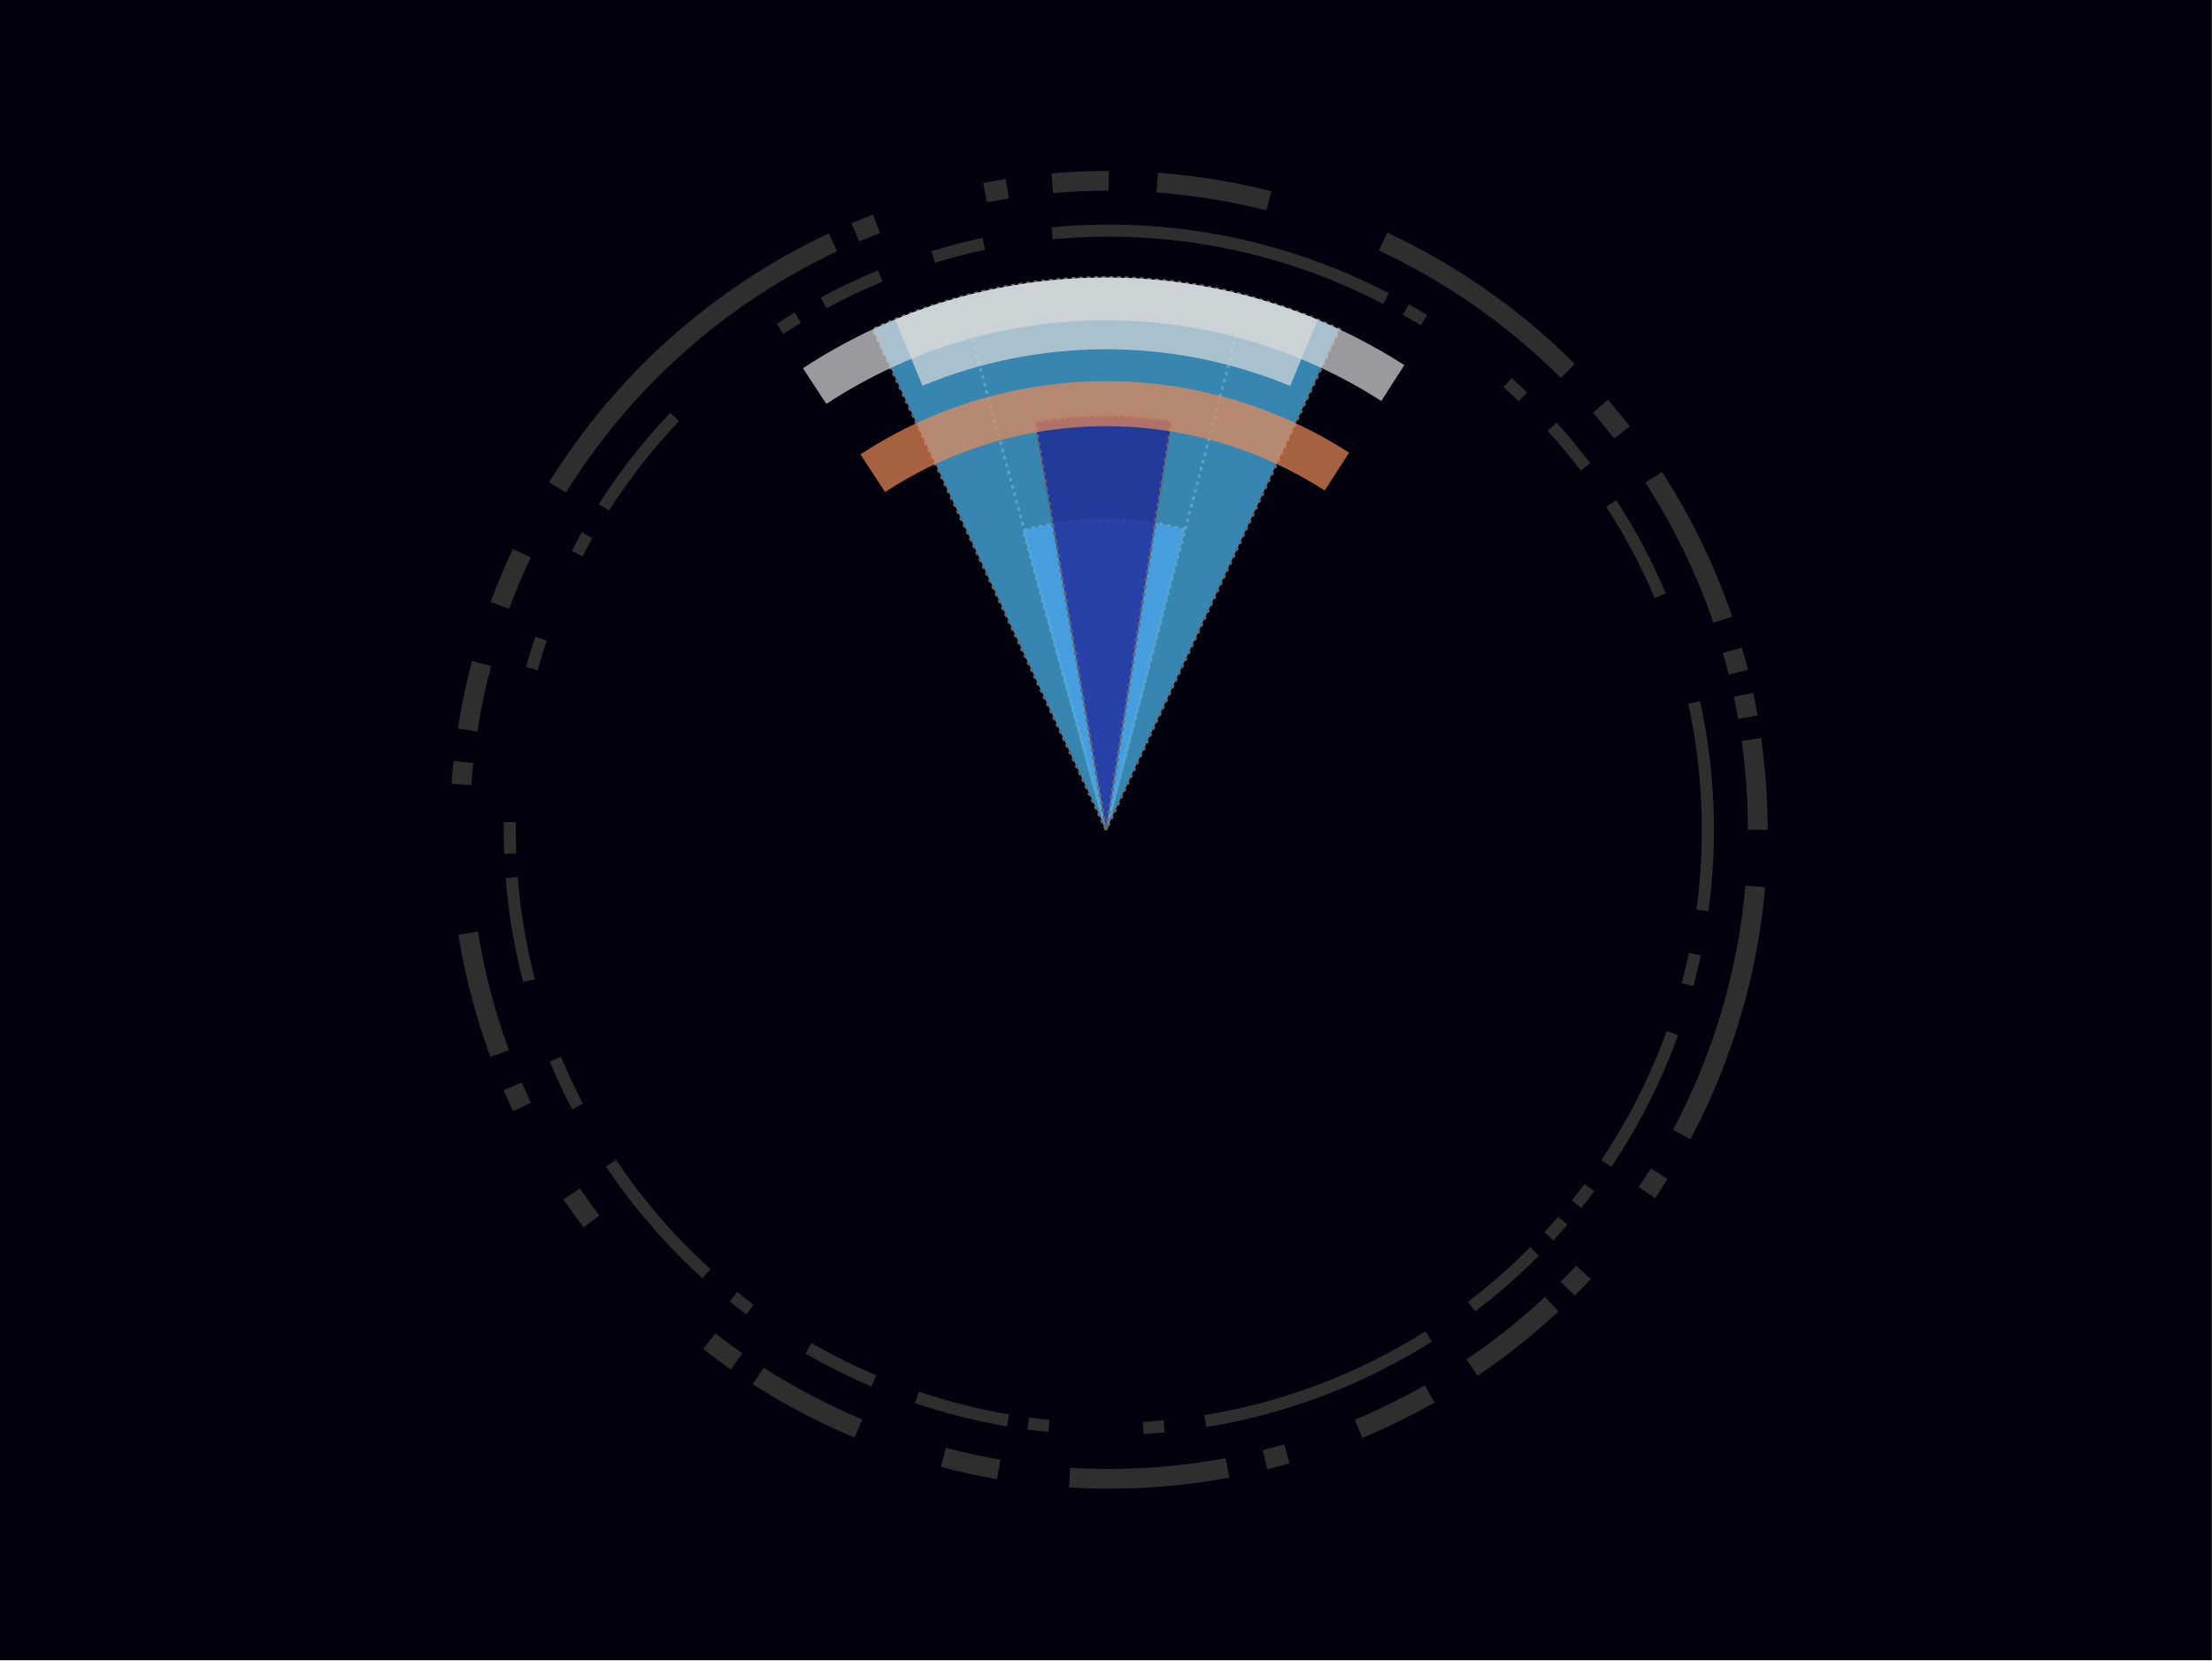
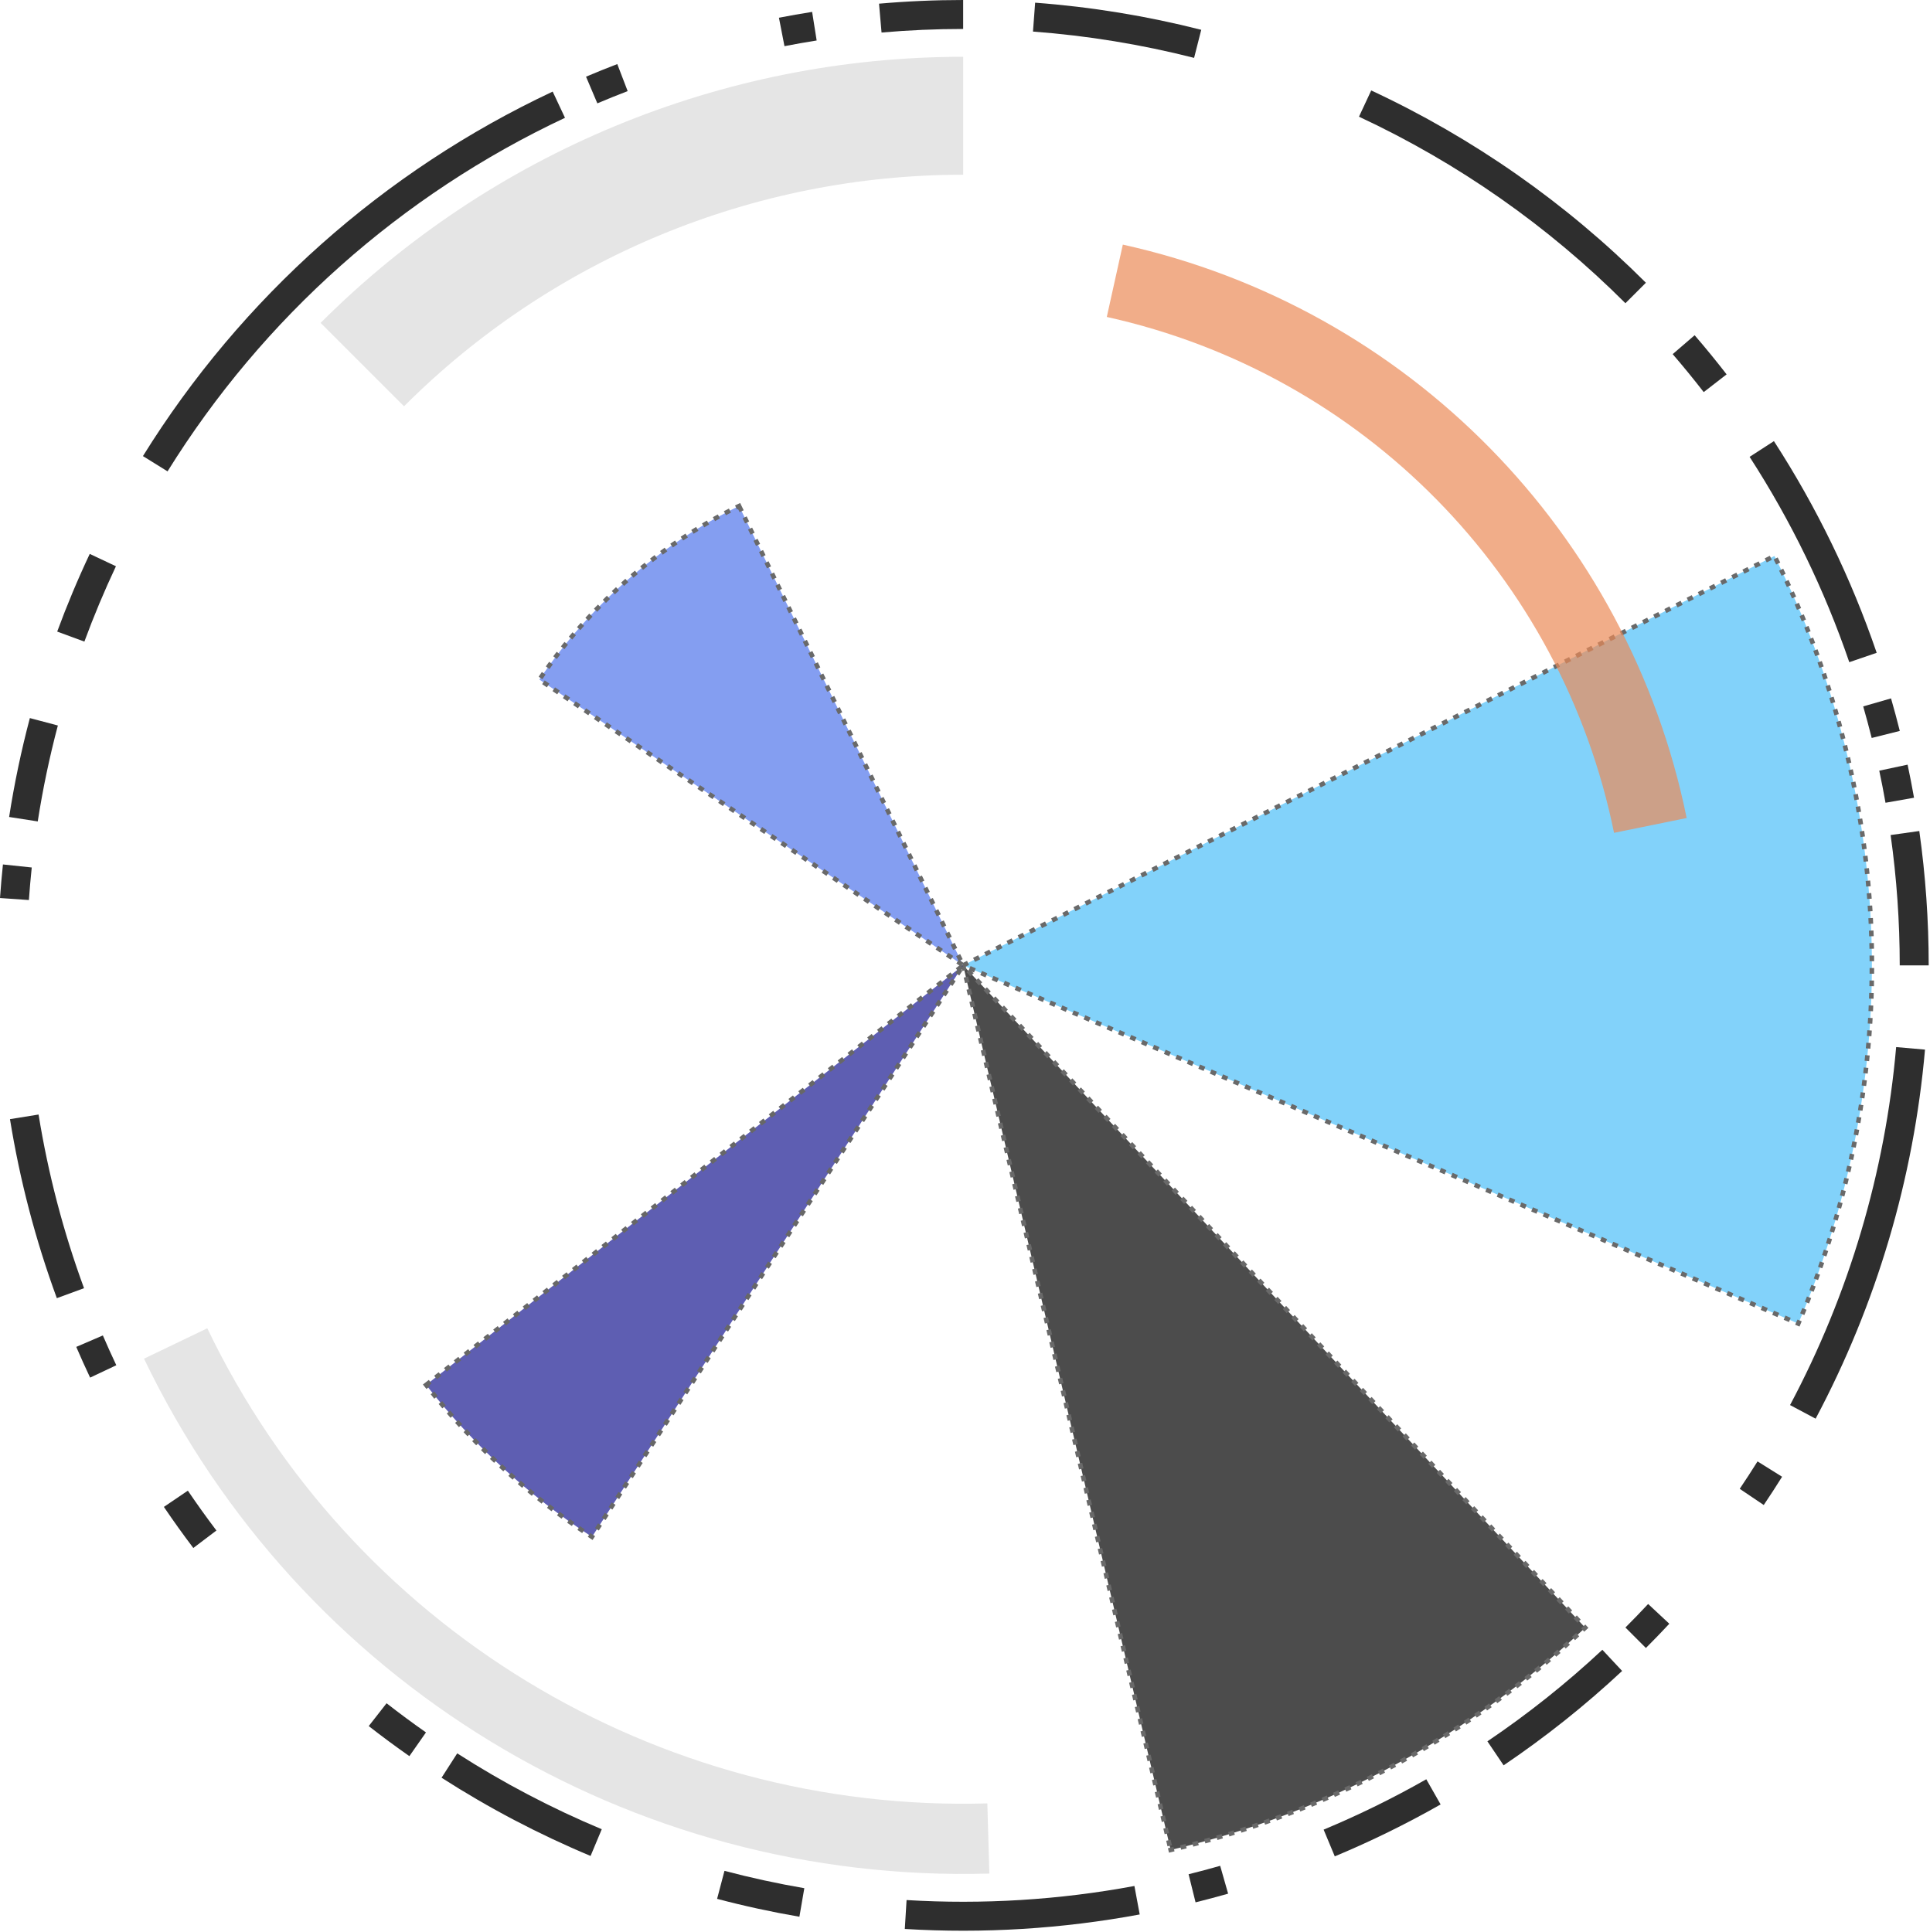
- <svg xmlns="http://www.w3.org/2000/svg" width="100%" height="100%" viewBox="0 0 2504 1880" version="1.1" xml:space="preserve" style="fill-rule:evenodd;clip-rule:evenodd;stroke-linecap:square;">
-   <rect x="0" y="0" width="2503.83" height="1879.13" style="fill:#02000c;" />
-   <path d="M1411.19,334.797c-106.095,-27.932 -217.673,-27.446 -323.52,1.412l164.394,602.992l159.126,-604.404Z" style="fill-opacity:0.7;stroke:#696969;stroke-width:3.12px;stroke-dasharray:0.78,7.81,0,0;" />
-   <path d="M1340.09,598.836c-59.746,-15.451 -122.507,-14.903 -181.975,1.588l93.951,338.777l88.024,-340.365Z" style="fill:#5175ec;fill-opacity:0.7;stroke:#696969;stroke-width:3.13px;stroke-dasharray:0.78,7.81,0,0;" />
-   <path d="M1516.2,372.758c-167.437,-78.076 -360.837,-78.076 -528.273,0l264.136,566.443l264.137,-566.443Z" style="fill:#4ebff8;fill-opacity:0.7;stroke:#696969;stroke-width:3.12px;stroke-dasharray:0.78,7.81,0,0;" />
-   <path d="M1491.6,361.922c-153.104,-63.527 -325.173,-63.632 -478.354,-0.292l30.999,74.969c133.299,-55.119 283.033,-55.027 416.264,0.254l31.091,-74.931Z" style="fill:#dbdbdb;fill-opacity:0.7;" />
-   <path d="M1326.27,476.361c-51.279,-8.221 -103.567,-7.863 -154.728,1.059l80.528,461.781l74.2,-462.84Z" style="fill:#1b1b92;fill-opacity:0.7;stroke:#676767;stroke-width:3.13px;stroke-dasharray:0.78,7.81,0,0;" />
-   <path d="M1589.72,413.257c-207.722,-133.356 -474.475,-131.959 -680.789,3.564l26.509,40.357c190.376,-125.054 436.52,-126.343 628.195,-3.29l26.085,-40.631Z" style="fill:#dbdbdb;fill-opacity:0.7;" />
-   <path d="M1527.15,512.351c-168.585,-108.646 -385.323,-107.89 -553.145,1.93l27.906,42.646c150.98,-98.799 345.966,-99.479 497.632,-1.737l27.607,-42.839Z" style="fill:#ec8b57;fill-opacity:0.7;" />
+ <svg xmlns="http://www.w3.org/2000/svg" width="100%" height="100%" viewBox="0 0 1327 1329" version="1.1" xml:space="preserve" style="fill-rule:evenodd;clip-rule:evenodd;stroke-linecap:square;">
+   <path d="M805.164,1272.55c106.812,-25.052 205.147,-77.779 285.123,-152.881l-427.842,-455.606l142.719,608.487Z" style="fill-opacity:0.7;stroke:#696969;stroke-width:3.13px;stroke-dasharray:0.78,7.81,0,0;" />
+   <path d="M508.33,348.08c-55.466,27.053 -102.835,68.23 -137.344,119.391l291.459,196.591l-154.115,-315.982Z" style="fill:#5175ec;fill-opacity:0.7;stroke:#696969;stroke-width:3.12px;stroke-dasharray:0.78,7.81,0,0;" />
+   <path d="M1236.82,910.477c72.839,-169.781 66.831,-363.088 -16.409,-528.018l-557.964,281.604l574.373,246.414Z" style="fill:#4ebff8;fill-opacity:0.7;stroke:#696969;stroke-width:3.13px;stroke-dasharray:0.78,7.81,0,0;" />
+   <path d="M662.445,39.062c-165.76,0 -324.732,65.849 -441.942,183.059l57.364,57.364c101.997,-101.997 240.333,-159.297 384.578,-159.297l-0,-81.126Z" style="fill:#dbdbdb;fill-opacity:0.7;" />
+   <path d="M293.065,952.654c31.973,40.924 70.525,76.25 114.08,104.535l255.3,-393.126l-369.38,288.591Z" style="fill:#1b1b92;fill-opacity:0.7;stroke:#676767;stroke-width:3.13px;stroke-dasharray:0.78,7.81,0,0;" />
+   <path d="M99.042,934.621c106.858,222.517 334.672,361.295 581.414,354.182l-1.391,-48.264c-227.68,6.564 -437.895,-121.493 -536.497,-326.82l-43.526,20.902Z" style="fill:#dbdbdb;fill-opacity:0.7;" />
+   <path d="M1160.04,562.712c-40.029,-196.526 -191.977,-351.082 -387.794,-394.449l-11.02,49.759c176.164,39.014 312.863,178.059 348.875,354.862l49.939,-10.172Z" style="fill:#ec8b57;fill-opacity:0.7;" />
  <g id="Outer-Circles">
-     <path d="M1800.29,524.339c-12.07,-15.859 -24.826,-31.183 -38.232,-45.929l-10.137,9.215c13.138,14.452 25.639,29.47 37.467,45.011l10.902,-8.297Z" style="fill:#2e2e2e;" />
-     <path d="M1885.75,671.55c-15.581,-36.707 -34.338,-71.984 -56.057,-105.428l-11.49,7.461c21.285,32.776 39.666,67.347 54.936,103.32l12.611,-5.353Z" style="fill:#2e2e2e;" />
-     <path d="M1572.19,331.954c-117.396,-61.284 -250.038,-87.225 -381.872,-74.684l1.297,13.638c129.198,-12.29 259.187,13.133 374.235,73.191l6.34,-12.145Z" style="fill:#2e2e2e;" />
-     <path d="M1615.49,356.599c-6.779,-4.192 -13.63,-8.266 -20.552,-12.219l-6.795,11.896c6.783,3.874 13.498,7.866 20.141,11.975l7.206,-11.652Z" style="fill:#2e2e2e;" />
-     <path d="M1933.98,1031.29c10.742,-79.182 7.547,-159.633 -9.44,-237.714l-13.387,2.913c16.647,76.519 19.778,155.361 9.251,232.96l13.576,1.841Z" style="fill:#2e2e2e;" />
-     <path d="M1916.93,1116.23c3.09,-11.551 5.877,-23.18 8.358,-34.876l-13.402,-2.843c-2.431,11.462 -5.162,22.859 -8.191,34.178l13.235,3.541Z" style="fill:#2e2e2e;" />
-     <path d="M1824.19,1320.61c31.104,-46.402 56.415,-96.435 75.37,-148.983l-12.888,-4.649c-18.575,51.498 -43.38,100.53 -73.862,146.004l11.38,7.628Z" style="fill:#2e2e2e;" />
-     <path d="M1790.01,1367.24c4.98,-6.223 9.852,-12.533 14.612,-18.926l-10.988,-8.182c-4.666,6.265 -9.44,12.448 -14.321,18.547l10.697,8.561Z" style="fill:#2e2e2e;" />
-     <path d="M1758.4,1403.97c5.408,-5.855 10.713,-11.804 15.914,-17.845l-10.383,-8.939c-5.096,5.92 -10.295,11.75 -15.595,17.489l10.064,9.295Z" style="fill:#2e2e2e;" />
-     <path d="M1670.05,1484.3c25.38,-19.316 49.38,-40.382 71.825,-63.042l-9.734,-9.641c-21.996,22.207 -45.516,42.851 -70.388,61.781l8.297,10.902Z" style="fill:#2e2e2e;" />
-     <path d="M1365.51,1615.27c90.769,-14.812 177.625,-47.75 255.391,-96.85l-7.314,-11.585c-76.211,48.119 -161.33,80.398 -250.283,94.913l2.206,13.522Z" style="fill:#2e2e2e;" />
-     <path d="M1728.68,444.175c-5.76,-5.509 -11.616,-10.918 -17.565,-16.223l-9.118,10.225c5.83,5.199 11.569,10.499 17.213,15.899l9.47,-9.901Z" style="fill:#2e2e2e;" />
-     <path d="M1112.23,269.275c-19.491,4.16 -38.79,9.168 -57.844,15.01l4.016,13.098c18.673,-5.725 37.586,-10.633 56.687,-14.709l-2.859,-13.399Z" style="fill:#2e2e2e;" />
-     <path d="M993.799,306.024c-22.107,9.127 -43.721,19.405 -64.753,30.792l6.523,12.048c20.611,-11.16 41.793,-21.232 63.458,-30.176l-5.228,-12.664Z" style="fill:#2e2e2e;" />
-     <path d="M899.58,353.728c-6.812,4.137 -13.552,8.394 -20.216,12.767l7.516,11.454c6.531,-4.286 13.136,-8.457 19.812,-12.512l-7.112,-11.709Z" style="fill:#2e2e2e;" />
-     <path d="M758.794,467.155c-30.232,31.791 -57.34,66.413 -80.951,103.39l11.547,7.373c23.138,-36.237 49.704,-70.167 79.332,-101.323l-9.928,-9.44Z" style="fill:#2e2e2e;" />
-     <path d="M605.973,720.675c-3.815,11.332 -7.331,22.761 -10.547,34.277l13.195,3.685c3.152,-11.285 6.598,-22.486 10.336,-33.591l-12.984,-4.371Z" style="fill:#2e2e2e;" />
-     <path d="M658.673,602.445c-3.918,6.941 -7.715,13.95 -11.389,21.023l12.158,6.315c3.6,-6.932 7.321,-13.801 11.161,-20.603l-11.93,-6.735Z" style="fill:#2e2e2e;" />
-     <path d="M572.364,993.834c3.18,39.751 9.826,79.147 19.86,117.742l13.26,-3.448c-9.834,-37.822 -16.347,-76.431 -19.464,-115.387l-13.656,1.093Z" style="fill:#2e2e2e;" />
-     <path d="M570.237,930.523c-0.152,11.955 0.01,23.912 0.484,35.859l13.689,-0.543c-0.465,-11.708 -0.623,-23.427 -0.474,-35.143l-13.699,-0.173Z" style="fill:#2e2e2e;" />
-     <path d="M686.021,1320.36c31.084,46.416 67.729,88.855 109.119,126.373l9.201,-10.151c-40.562,-36.767 -76.474,-78.357 -106.936,-123.845l-11.384,7.623Z" style="fill:#2e2e2e;" />
-     <path d="M1294.47,1623.08c7.957,-0.458 15.906,-1.053 23.843,-1.788l-1.262,-13.642c-7.778,0.72 -15.568,1.304 -23.367,1.752l0.786,13.678Z" style="fill:#2e2e2e;" />
-     <path d="M622.364,1201.44c7.63,18.411 16.059,36.48 25.264,54.157l12.151,-6.328c-9.021,-17.323 -17.281,-35.031 -24.758,-53.074l-12.657,5.245Z" style="fill:#2e2e2e;" />
-     <path d="M1163.1,1617.99c7.898,1.072 15.814,2.005 23.745,2.801l1.367,-13.632c-7.772,-0.779 -15.53,-1.694 -23.27,-2.744l-1.842,13.575Z" style="fill:#2e2e2e;" />
-     <path d="M1035.71,1588.1c33.993,11.498 68.838,20.307 104.212,26.346l2.305,-13.505c-34.666,-5.918 -68.814,-14.551 -102.127,-25.819l-4.39,12.978Z" style="fill:#2e2e2e;" />
-     <path d="M825.973,1473.06c6.211,4.994 12.51,9.88 18.893,14.654l8.206,-10.97c-6.255,-4.679 -12.427,-9.467 -18.515,-14.362l-8.584,10.678Z" style="fill:#2e2e2e;" />
-     <path d="M911.757,1531.9c24.145,13.991 49.122,26.493 74.792,37.436l5.373,-12.602c-25.157,-10.725 -49.634,-22.977 -73.296,-36.688l-6.869,11.854Z" style="fill:#2e2e2e;" />
-   </g>
-   <g id="Outer-Circles1">
-     <path d="M1255.19,193.424c-21.697,0 -43.384,0.947 -64.999,2.838l1.95,22.288c20.967,-1.834 42.003,-2.753 63.049,-2.753l0,-22.373Z" style="fill:#2e2e2e;" />
-     <path d="M1439.08,216.45c-42.075,-10.705 -85.004,-17.715 -128.298,-20.951l-1.668,22.311c41.996,3.138 83.637,9.938 124.449,20.322l5.517,-21.682Z" style="fill:#2e2e2e;" />
-     <path d="M938.126,264.18c-130.498,61.297 -240.43,159.105 -316.49,281.587l19.006,11.803c73.779,-118.807 180.413,-213.682 306.996,-273.139l-9.512,-20.251Z" style="fill:#2e2e2e;" />
-     <path d="M988.024,242.922c-8.102,3.108 -16.149,6.358 -24.137,9.748l8.739,20.596c7.749,-3.288 15.554,-6.44 23.413,-9.456l-8.015,-20.888Z" style="fill:#2e2e2e;" />
-     <path d="M1782.54,411.857c-61.515,-61.515 -133.32,-111.793 -212.165,-148.559l-9.455,20.277c76.479,35.663 146.13,84.432 205.8,144.102l15.82,-15.82Z" style="fill:#2e2e2e;" />
-     <path d="M1844.88,482.638c-7.969,-10.293 -16.206,-20.375 -24.703,-30.237l-16.949,14.604c8.241,9.566 16.231,19.346 23.961,29.329l17.691,-13.696Z" style="fill:#2e2e2e;" />
-     <path d="M1960.8,697.737c-19.691,-57.542 -46.348,-112.46 -79.375,-163.529l-18.787,12.15c32.037,49.537 57.893,102.807 76.994,158.623l21.168,-7.244Z" style="fill:#2e2e2e;" />
-     <path d="M1978.64,758.098c-2.107,-8.418 -4.361,-16.799 -6.761,-25.138l-21.5,6.187c2.327,8.089 4.514,16.218 6.558,24.384l21.703,-5.433Z" style="fill:#2e2e2e;" />
-     <path d="M1989.64,809.698c-1.507,-8.546 -3.163,-17.065 -4.967,-25.553l-21.884,4.652c1.75,8.233 3.356,16.497 4.818,24.786l22.033,-3.885Z" style="fill:#2e2e2e;" />
-     <path d="M2000.97,939.201c-0,-34.724 -2.425,-69.406 -7.258,-103.792l-22.155,3.113c4.687,33.355 7.04,66.996 7.04,100.679l22.373,-0Z" style="fill:#2e2e2e;" />
-     <path d="M1913.63,1289.39c47.016,-88.403 75.75,-185.367 84.488,-285.113l-22.288,-1.953c-8.476,96.754 -36.347,190.81 -81.954,276.56l19.754,10.506Z" style="fill:#2e2e2e;" />
-     <path d="M1138.53,202.606c-8.571,1.357 -17.117,2.864 -25.636,4.52l4.269,21.962c8.263,-1.606 16.553,-3.068 24.867,-4.384l-3.5,-22.098Z" style="fill:#2e2e2e;" />
-     <path d="M580.547,621.337c-9.248,19.627 -17.635,39.649 -25.137,60.008l20.994,7.736c7.276,-19.748 15.412,-39.17 24.382,-58.208l-20.239,-9.536Z" style="fill:#2e2e2e;" />
-     <path d="M534.297,748.167c-6.67,25.17 -12.017,50.672 -16.02,76.401l22.108,3.439c3.882,-24.957 9.069,-49.694 15.538,-74.109l-21.626,-5.731Z" style="fill:#2e2e2e;" />
-     <path d="M513.5,861.246c-0.907,8.63 -1.663,17.275 -2.269,25.932l22.319,1.561c0.587,-8.397 1.321,-16.783 2.201,-25.154l-22.251,-2.339Z" style="fill:#2e2e2e;" />
-     <path d="M518.938,1058c7.609,47.153 19.729,93.466 36.196,138.301l21.001,-7.713c-15.972,-43.49 -27.729,-88.414 -35.109,-134.152l-22.088,3.564Z" style="fill:#2e2e2e;" />
-     <path d="M637.809,1357.56c7.302,10.776 14.885,21.359 22.741,31.738l17.84,-13.502c-7.621,-10.068 -14.976,-20.334 -22.059,-30.786l-18.522,12.55Z" style="fill:#2e2e2e;" />
-     <path d="M570.13,1233.95c3.43,7.971 6.998,15.882 10.704,23.728l20.231,-9.554c-3.595,-7.611 -7.056,-15.285 -10.383,-23.017l-20.552,8.843Z" style="fill:#2e2e2e;" />
-     <path d="M852.297,1566.78c36.534,23.454 75.047,43.673 115.099,60.427l8.634,-20.64c-38.851,-16.251 -76.208,-35.864 -111.646,-58.615l-12.087,18.828Z" style="fill:#2e2e2e;" />
-     <path d="M796.045,1526.88c10.258,8.014 20.723,15.758 31.386,23.224l12.833,-18.327c-10.343,-7.242 -20.495,-14.754 -30.444,-22.528l-13.775,17.631Z" style="fill:#2e2e2e;" />
-     <path d="M1210.12,1683.61c60.707,3.676 121.636,-0.088 181.429,-11.208l-4.091,-21.997c-57.999,10.787 -117.1,14.438 -175.986,10.873l-1.352,22.332Z" style="fill:#2e2e2e;" />
-     <path d="M1873.56,1356.09c4.851,-7.195 9.576,-14.475 14.173,-21.835l-18.976,-11.851c-4.459,7.139 -9.042,14.2 -13.748,21.179l18.551,12.507Z" style="fill:#2e2e2e;" />
-     <path d="M1065.12,1660.35c20.981,5.53 42.193,10.141 63.576,13.821l3.794,-22.049c-20.741,-3.57 -41.317,-8.043 -61.668,-13.407l-5.702,21.635Z" style="fill:#2e2e2e;" />
-     <path d="M1782.54,1466.55c6.136,-6.137 12.165,-12.379 18.083,-18.726l-16.363,-15.258c-5.741,6.156 -11.588,12.211 -17.54,18.163l15.82,15.821Z" style="fill:#2e2e2e;" />
-     <path d="M1672.63,1557.2c32.375,-21.869 62.981,-46.248 91.537,-72.911l-15.27,-16.353c-27.698,25.864 -57.387,49.511 -88.791,70.724l12.524,18.54Z" style="fill:#2e2e2e;" />
-     <path d="M1434.69,1663.05c8.422,-2.089 16.808,-4.324 25.152,-6.706l-6.139,-21.514c-8.094,2.31 -16.228,4.478 -24.398,6.504l5.385,21.716Z" style="fill:#2e2e2e;" />
-     <path d="M1542.22,1627.53c28.041,-11.693 55.34,-25.088 81.747,-40.111l-11.063,-19.447c-25.615,14.572 -52.096,27.566 -79.295,38.908l8.611,20.65Z" style="fill:#2e2e2e;" />
+     <path d="M662.445,-0c-19.32,-0 -38.631,0.843 -57.877,2.527l1.736,19.846c18.669,-1.633 37.401,-2.451 56.141,-2.451l-0,-19.922Z" style="fill:#2e2e2e;" />
+     <path d="M826.181,20.503c-37.464,-9.532 -75.69,-15.774 -114.24,-18.656l-1.485,19.867c37.394,2.795 74.473,8.849 110.813,18.095l4.912,-19.306Z" style="fill:#2e2e2e;" />
+     <path d="M380.12,63.004c-116.199,54.58 -214.086,141.672 -281.813,250.733l16.925,10.51c65.694,-105.79 160.645,-190.269 273.358,-243.212l-8.47,-18.031Z" style="fill:#2e2e2e;" />
+     <path d="M424.551,44.074c-7.214,2.768 -14.379,5.662 -21.492,8.68l7.781,18.339c6.9,-2.927 13.85,-5.734 20.848,-8.419l-7.137,-18.6Z" style="fill:#2e2e2e;" />
+     <path d="M1132.01,194.499c-54.775,-54.775 -118.712,-99.544 -188.918,-132.282l-8.42,18.056c68.1,31.755 130.119,75.181 183.251,128.313l14.087,-14.087Z" style="fill:#2e2e2e;" />
+     <path d="M1187.52,257.525c-7.096,-9.165 -14.431,-18.143 -21.996,-26.924l-15.093,13.004c7.339,8.518 14.454,17.226 21.337,26.116l15.752,-12.196Z" style="fill:#2e2e2e;" />
+     <path d="M1290.74,449.056c-17.534,-51.238 -41.269,-100.138 -70.678,-145.611l-16.728,10.818c28.526,44.11 51.549,91.543 68.557,141.243l18.849,-6.45Z" style="fill:#2e2e2e;" />
+     <path d="M1306.63,502.803c-1.877,-7.496 -3.884,-14.958 -6.02,-22.384l-19.145,5.509c2.072,7.203 4.019,14.442 5.839,21.713l19.326,-4.838Z" style="fill:#2e2e2e;" />
+     <path d="M1316.42,548.749c-1.342,-7.609 -2.816,-15.195 -4.423,-22.753l-19.487,4.142c1.559,7.331 2.989,14.689 4.291,22.071l19.619,-3.46Z" style="fill:#2e2e2e;" />
+     <path d="M1326.51,664.062c0,-30.919 -2.159,-61.801 -6.462,-92.419l-19.728,2.772c4.174,29.7 6.269,59.656 6.269,89.647l19.921,0Z" style="fill:#2e2e2e;" />
+     <path d="M1248.74,975.885c41.865,-78.716 67.451,-165.057 75.231,-253.873l-19.846,-1.739c-7.547,86.152 -32.365,169.903 -72.974,246.257l17.589,9.355Z" style="fill:#2e2e2e;" />
+     <path d="M558.563,8.176c-7.632,1.208 -15.242,2.55 -22.827,4.025l3.801,19.556c7.357,-1.431 14.739,-2.732 22.142,-3.905l-3.116,-19.676Z" style="fill:#2e2e2e;" />
+     <path d="M61.721,381.026c-8.235,17.478 -15.703,35.306 -22.383,53.434l18.694,6.888c6.479,-17.584 13.723,-34.878 21.71,-51.83l-18.021,-8.492Z" style="fill:#2e2e2e;" />
+     <path d="M20.538,493.96c-5.939,22.412 -10.7,45.12 -14.264,68.03l19.685,3.062c3.457,-22.223 8.075,-44.249 13.836,-65.989l-19.257,-5.103Z" style="fill:#2e2e2e;" />
+     <path d="M2.02,594.649c-0.807,7.685 -1.481,15.383 -2.02,23.091l19.873,1.39c0.523,-7.477 1.176,-14.944 1.96,-22.399l-19.813,-2.082Z" style="fill:#2e2e2e;" />
+     <path d="M6.862,769.848c6.775,41.986 17.568,83.225 32.23,123.147l18.701,-6.868c-14.222,-38.724 -24.691,-78.726 -31.263,-119.453l-19.668,3.174Z" style="fill:#2e2e2e;" />
+     <path d="M112.709,1036.58c6.502,9.595 13.254,19.019 20.249,28.261l15.885,-12.024c-6.785,-8.964 -13.335,-18.105 -19.642,-27.412l-16.492,11.175Z" style="fill:#2e2e2e;" />
+     <path d="M52.446,926.512c3.053,7.098 6.231,14.142 9.531,21.129l18.014,-8.507c-3.201,-6.778 -6.283,-13.61 -9.245,-20.495l-18.3,7.873Z" style="fill:#2e2e2e;" />
+     <path d="M303.695,1222.88c32.532,20.884 66.825,38.888 102.488,53.806l7.688,-18.379c-34.594,-14.47 -67.858,-31.934 -99.413,-52.192l-10.763,16.765Z" style="fill:#2e2e2e;" />
+     <path d="M253.607,1187.35c9.134,7.136 18.453,14.032 27.947,20.68l11.427,-16.319c-9.21,-6.449 -18.249,-13.138 -27.109,-20.06l-12.265,15.699Z" style="fill:#2e2e2e;" />
+     <path d="M622.313,1326.91c54.056,3.273 108.308,-0.079 161.55,-9.98l-3.643,-19.586c-51.644,9.604 -104.269,12.855 -156.703,9.681l-1.204,19.885Z" style="fill:#2e2e2e;" />
+     <path d="M1213.06,1035.28c4.319,-6.407 8.526,-12.889 12.619,-19.442l-16.897,-10.553c-3.97,6.357 -8.051,12.644 -12.241,18.859l16.519,11.136Z" style="fill:#2e2e2e;" />
+     <path d="M493.2,1306.2c18.682,4.924 37.569,9.03 56.609,12.307l3.379,-19.633c-18.468,-3.179 -36.79,-7.162 -54.911,-11.938l-5.077,19.264Z" style="fill:#2e2e2e;" />
+     <path d="M1132.01,1133.63c5.464,-5.464 10.832,-11.023 16.101,-16.674l-14.569,-13.587c-5.112,5.482 -10.319,10.874 -15.619,16.174l14.087,14.087Z" style="fill:#2e2e2e;" />
+     <path d="M1034.15,1214.35c28.828,-19.473 56.081,-41.18 81.508,-64.923l-13.597,-14.561c-24.663,23.03 -51.099,44.087 -79.062,62.975l11.151,16.509Z" style="fill:#2e2e2e;" />
+     <path d="M822.276,1308.6c7.5,-1.86 14.966,-3.851 22.397,-5.971l-5.467,-19.157c-7.208,2.057 -14.45,3.987 -21.725,5.791l4.795,19.337Z" style="fill:#2e2e2e;" />
+     <path d="M918.027,1276.97c24.968,-10.412 49.277,-22.339 72.79,-35.716l-9.851,-17.316c-22.808,12.976 -46.387,24.545 -70.606,34.645l7.667,18.387Z" style="fill:#2e2e2e;" />
  </g>
</svg>
